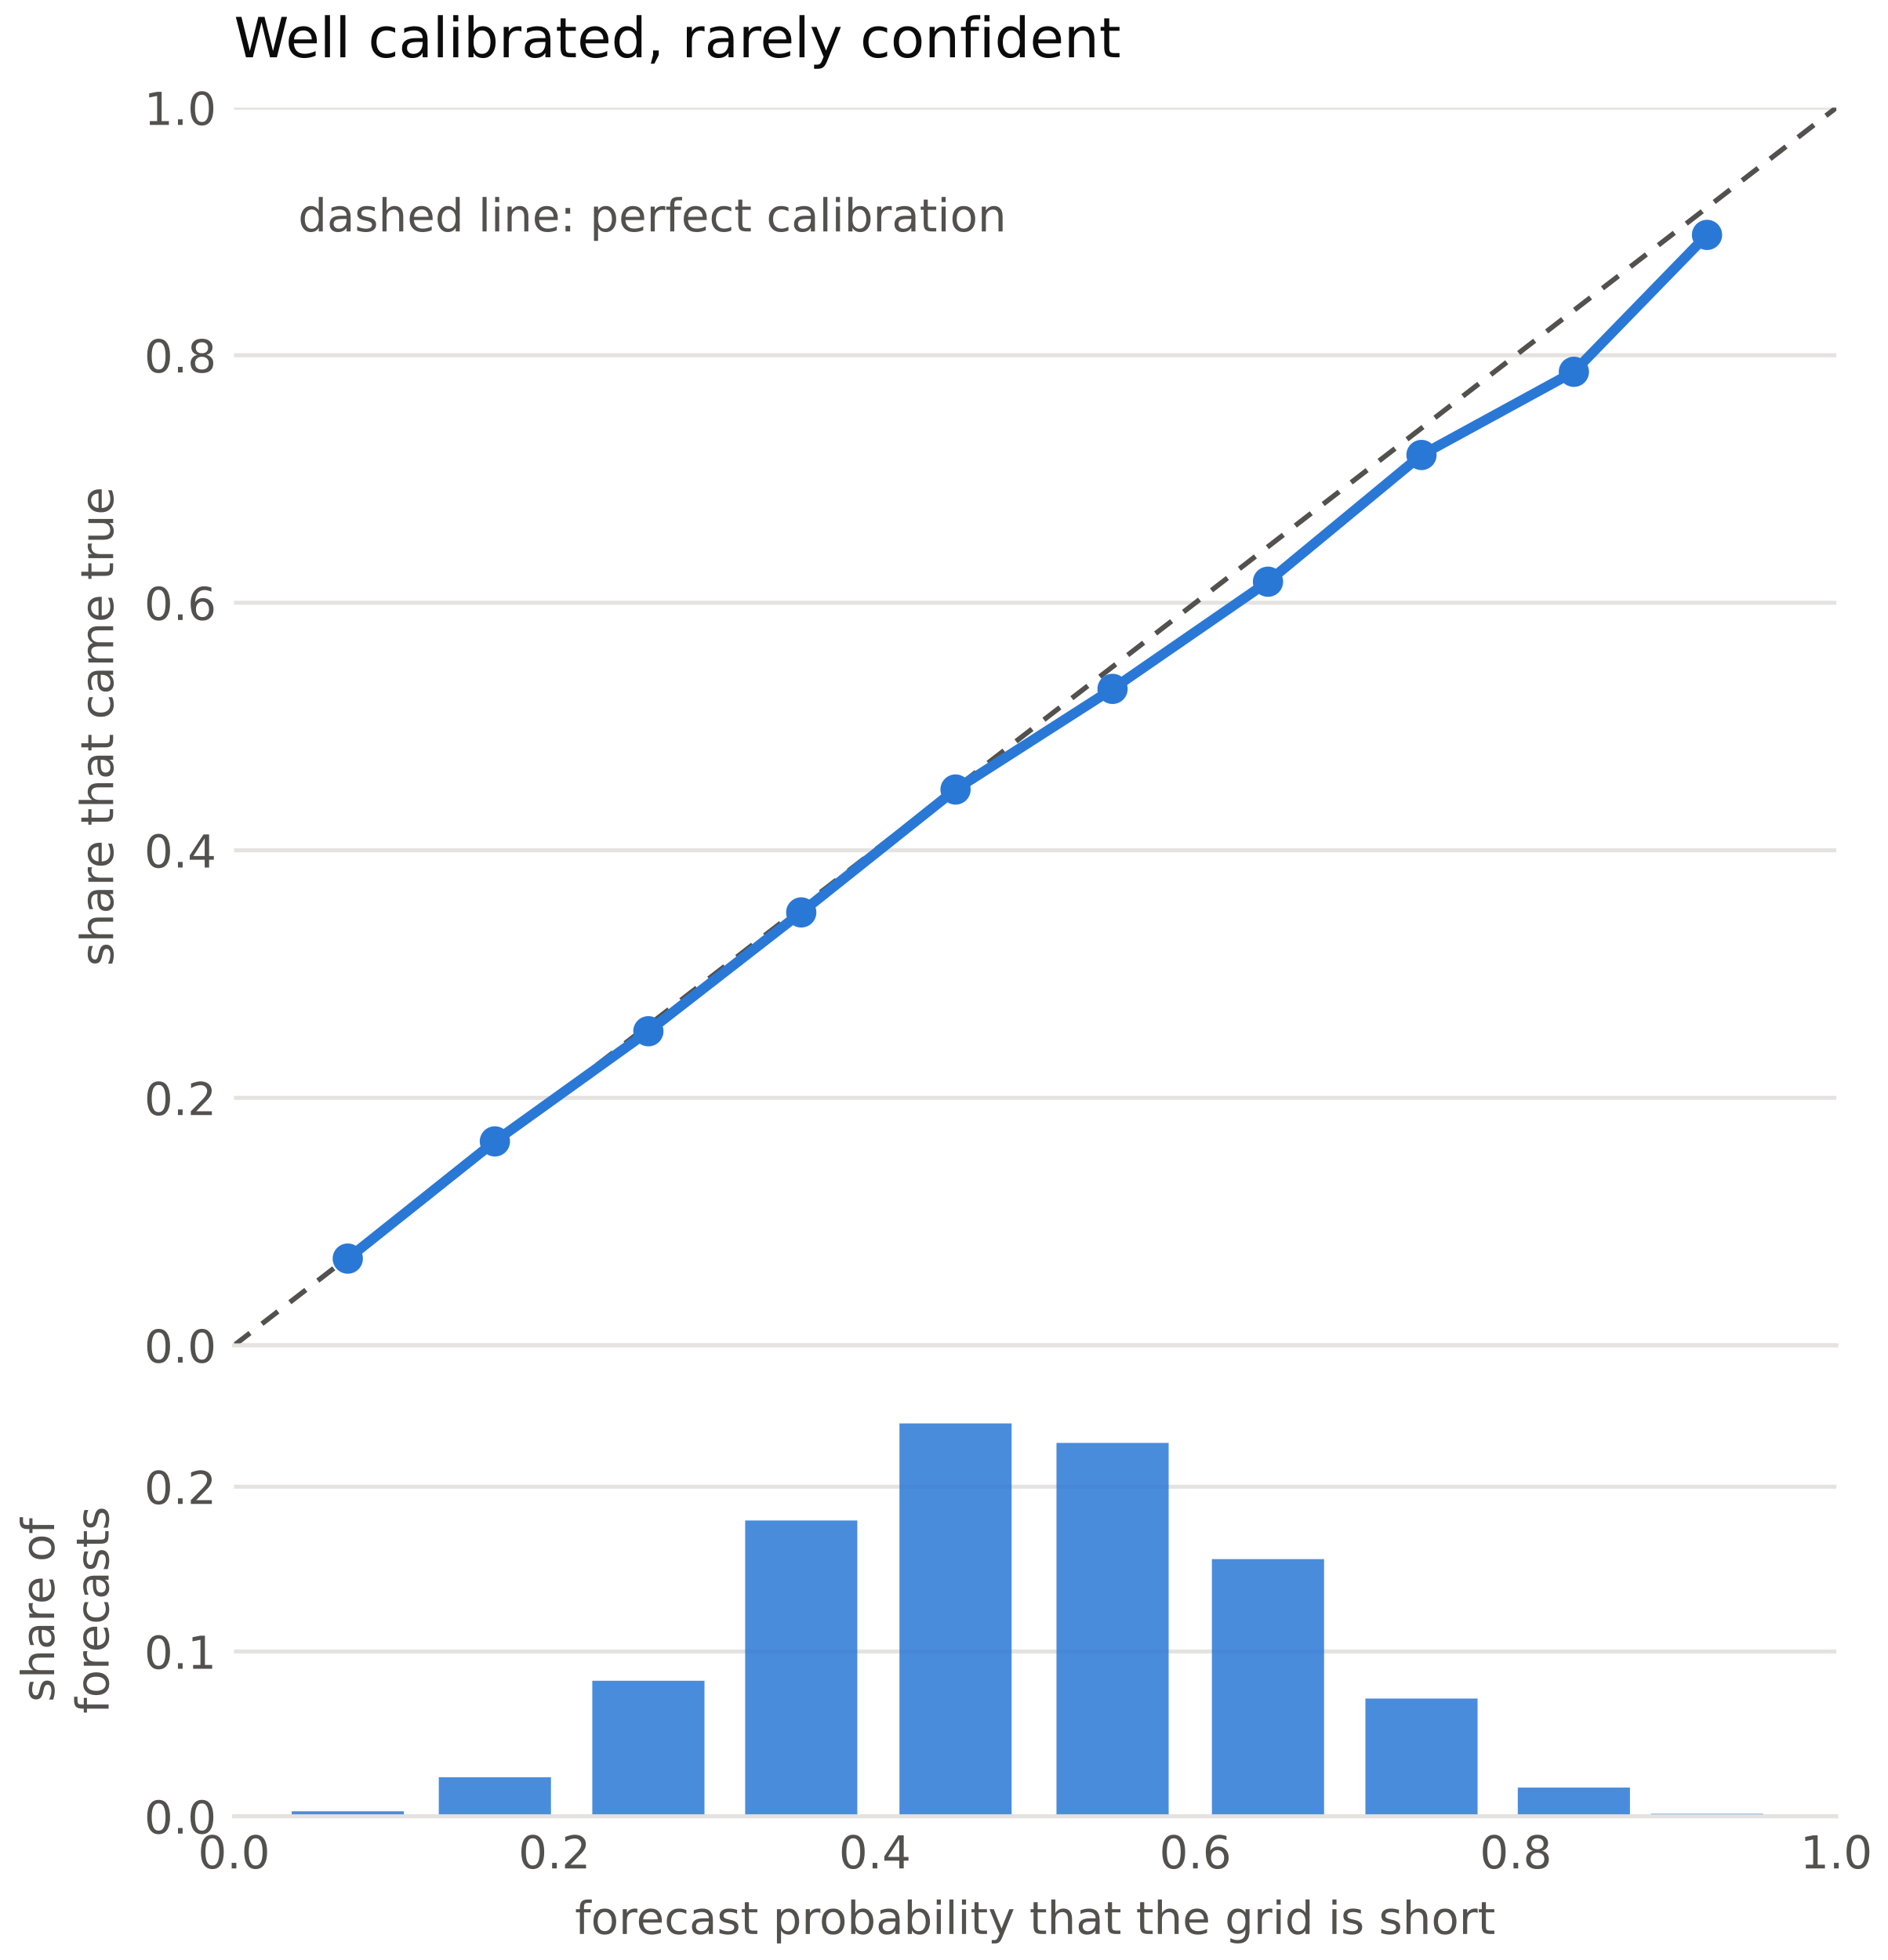
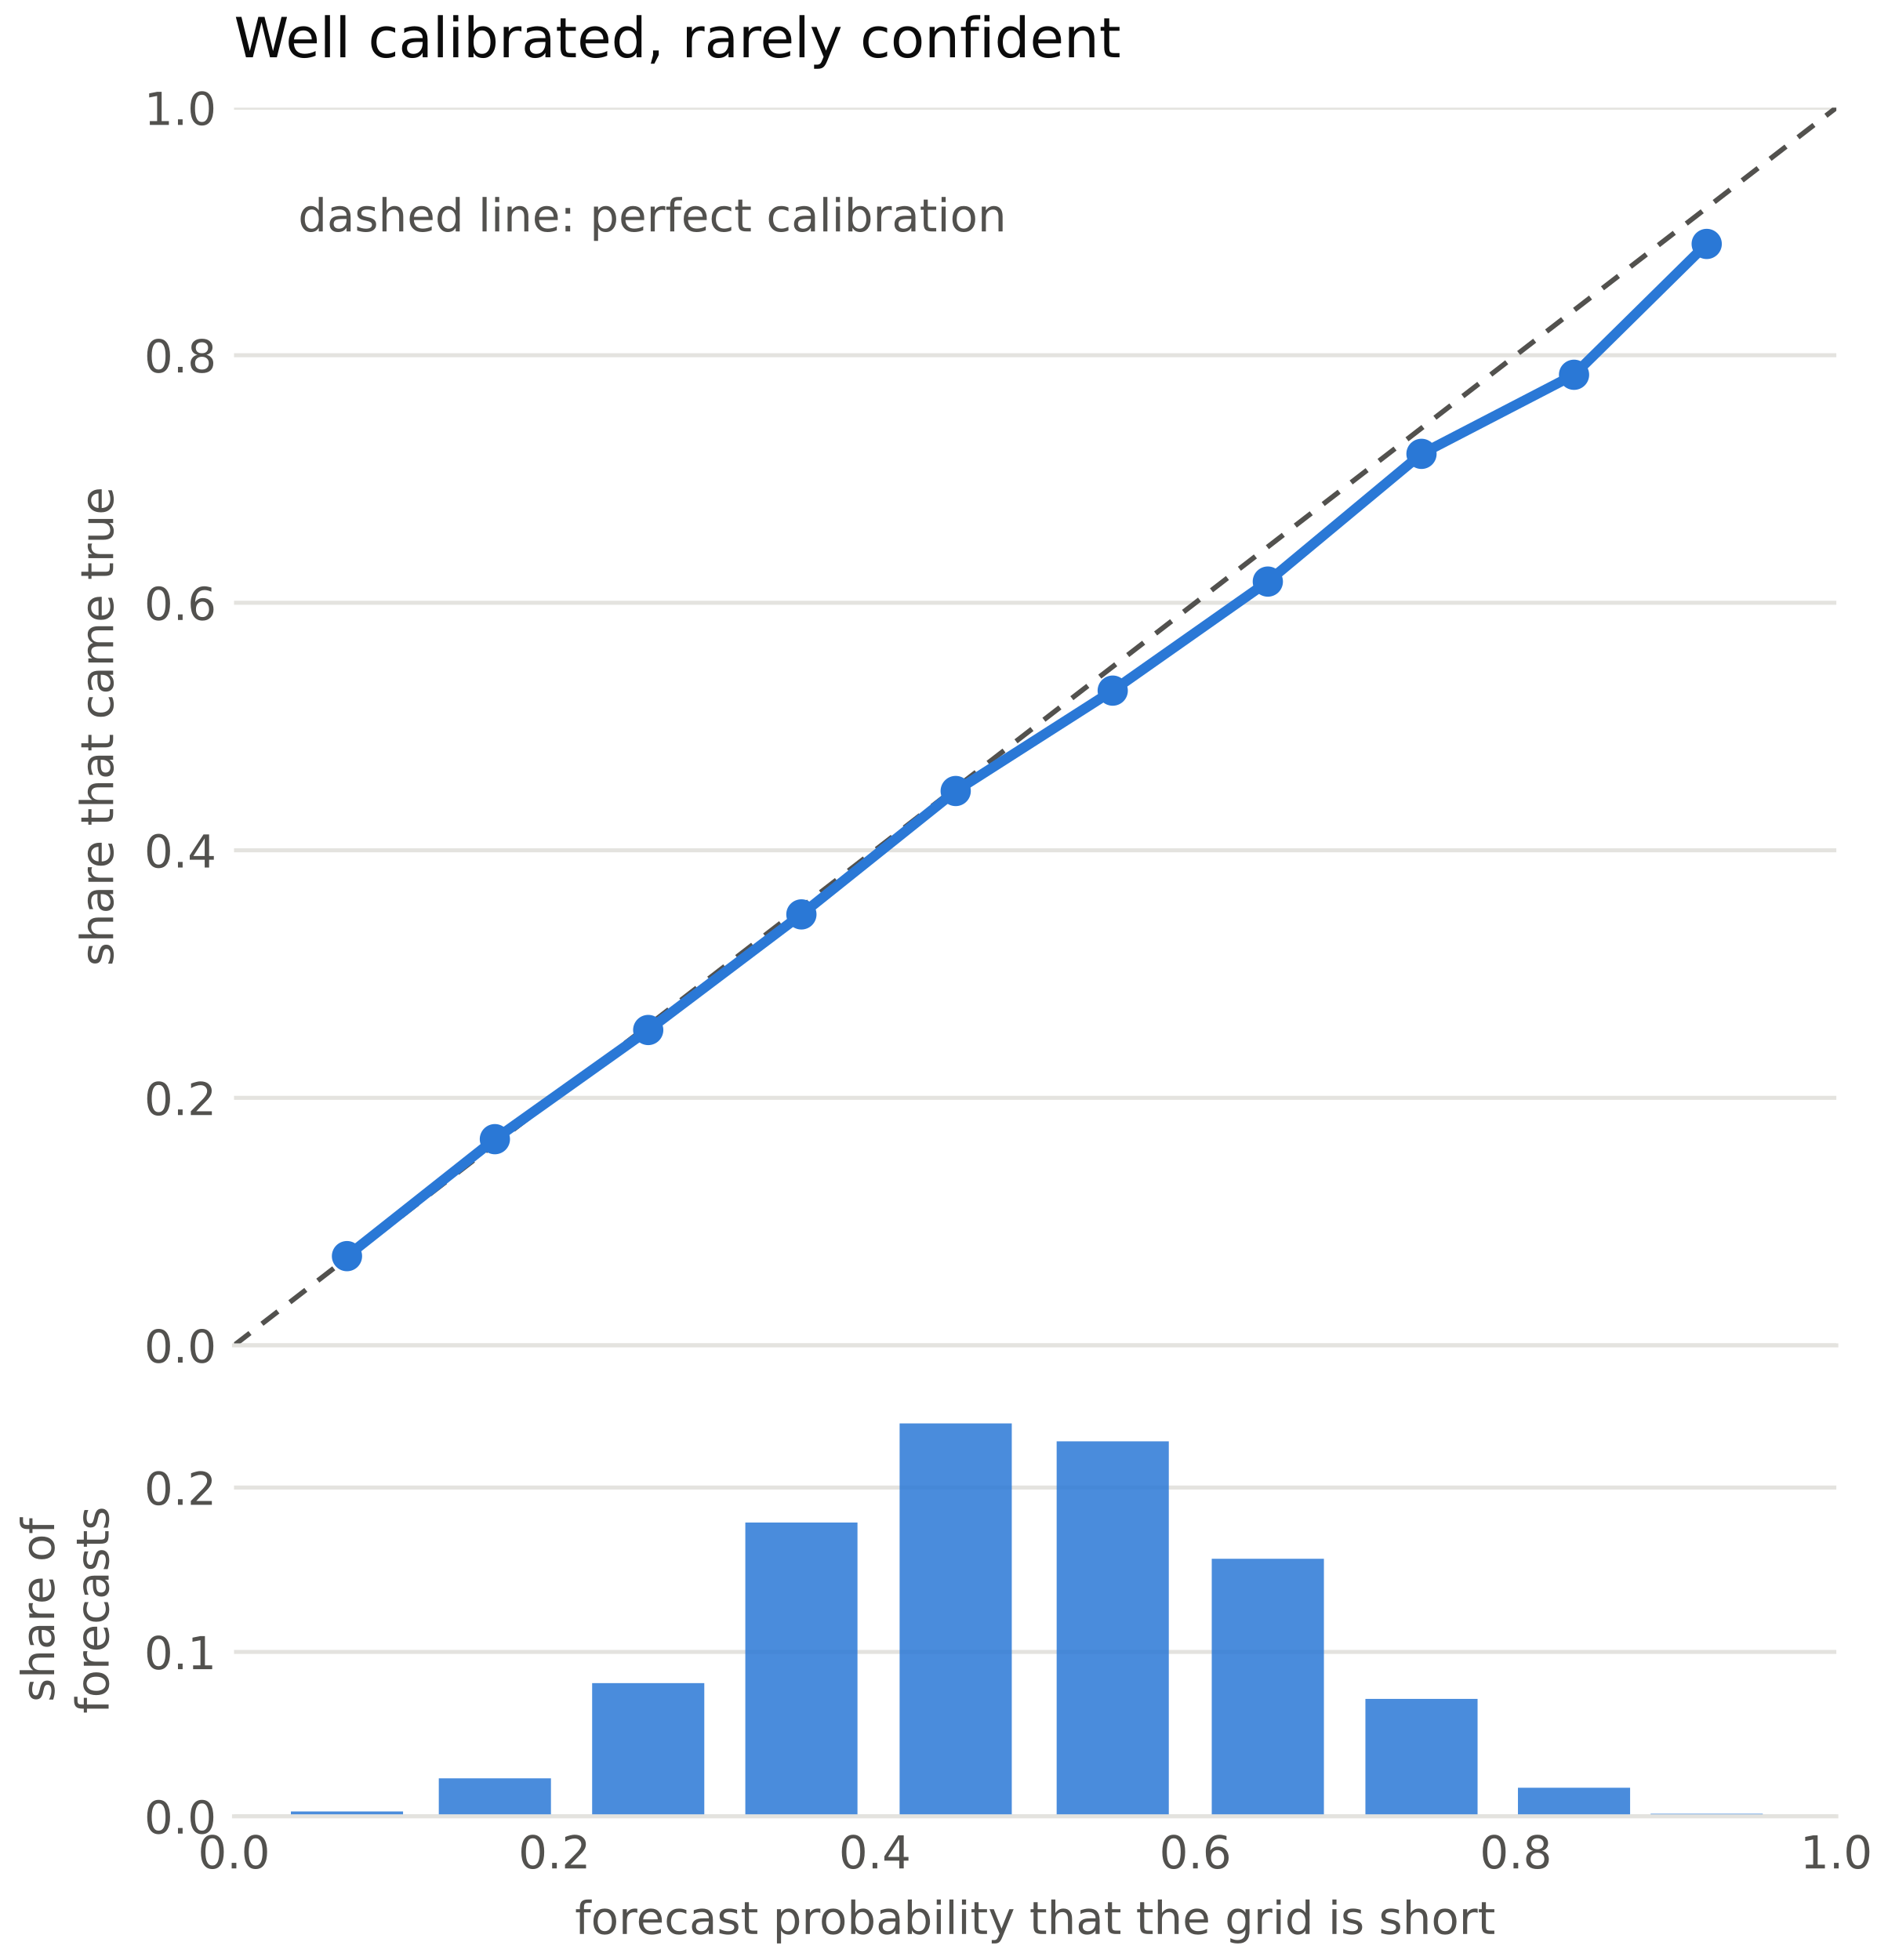
<svg xmlns="http://www.w3.org/2000/svg" xmlns:xlink="http://www.w3.org/1999/xlink" width="374.4pt" height="388.8pt" viewBox="0 0 374.4 388.8" version="1.1">
  <defs>
    <style type="text/css">*{stroke-linejoin: round; stroke-linecap: butt}</style>
  </defs>
  <g id="figure_1">
    <g id="patch_1">
      <path d="M 0 388.8  L 374.4 388.8  L 374.4 0  L 0 0  L 0 388.8  z " style="fill: none; opacity: 0" />
    </g>
    <g id="axes_1">
      <g id="patch_2">
        <path d="M 46.418 266.878  L 364.243 266.878  L 364.243 21.359  L 46.418 21.359  L 46.418 266.878  z " style="fill: none; opacity: 0" />
      </g>
      <g id="matplotlib.axis_1">
        <g id="xtick_1">
          <g id="line2d_1" />
        </g>
        <g id="xtick_2">
          <g id="line2d_2" />
        </g>
        <g id="xtick_3">
          <g id="line2d_3" />
        </g>
        <g id="xtick_4">
          <g id="line2d_4" />
        </g>
        <g id="xtick_5">
          <g id="line2d_5" />
        </g>
        <g id="xtick_6">
          <g id="line2d_6" />
        </g>
      </g>
      <g id="matplotlib.axis_2">
        <g id="ytick_1">
          <g id="line2d_7">
-             <path d="M 46.418 266.878  L 364.243 266.878  " clip-path="url(#pdd9dc77c85)" style="fill: none; stroke: #e4e3df; stroke-width: 0.8; stroke-linecap: square" />
+             <path d="M 46.418 266.878  L 364.243 266.878  " clip-path="url(#p4e50e07f2b)" style="fill: none; stroke: #e4e3df; stroke-width: 0.8; stroke-linecap: square" />
          </g>
          <g id="line2d_8" />
          <g id="text_1">
            <text style="font-size: 9px; font-family: 'DejaVu Sans', sans-serif; text-anchor: end; fill: #52514e" x="42.918" y="270.297" transform="rotate(-0 42.91797 270.2967)">0.0</text>
          </g>
        </g>
        <g id="ytick_2">
          <g id="line2d_9">
-             <path d="M 46.418 217.774  L 364.243 217.774  " clip-path="url(#pdd9dc77c85)" style="fill: none; stroke: #e4e3df; stroke-width: 0.8; stroke-linecap: square" />
+             <path d="M 46.418 217.774  L 364.243 217.774  " clip-path="url(#p4e50e07f2b)" style="fill: none; stroke: #e4e3df; stroke-width: 0.8; stroke-linecap: square" />
          </g>
          <g id="line2d_10" />
          <g id="text_2">
            <text style="font-size: 9px; font-family: 'DejaVu Sans', sans-serif; text-anchor: end; fill: #52514e" x="42.918" y="221.193" transform="rotate(-0 42.91797 221.1929)">0.2</text>
          </g>
        </g>
        <g id="ytick_3">
          <g id="line2d_11">
-             <path d="M 46.418 168.67  L 364.243 168.67  " clip-path="url(#pdd9dc77c85)" style="fill: none; stroke: #e4e3df; stroke-width: 0.8; stroke-linecap: square" />
+             <path d="M 46.418 168.67  L 364.243 168.67  " clip-path="url(#p4e50e07f2b)" style="fill: none; stroke: #e4e3df; stroke-width: 0.8; stroke-linecap: square" />
          </g>
          <g id="line2d_12" />
          <g id="text_3">
            <text style="font-size: 9px; font-family: 'DejaVu Sans', sans-serif; text-anchor: end; fill: #52514e" x="42.918" y="172.089" transform="rotate(-0 42.91797 172.089)">0.4</text>
          </g>
        </g>
        <g id="ytick_4">
          <g id="line2d_13">
-             <path d="M 46.418 119.566  L 364.243 119.566  " clip-path="url(#pdd9dc77c85)" style="fill: none; stroke: #e4e3df; stroke-width: 0.8; stroke-linecap: square" />
+             <path d="M 46.418 119.566  L 364.243 119.566  " clip-path="url(#p4e50e07f2b)" style="fill: none; stroke: #e4e3df; stroke-width: 0.8; stroke-linecap: square" />
          </g>
          <g id="line2d_14" />
          <g id="text_4">
            <text style="font-size: 9px; font-family: 'DejaVu Sans', sans-serif; text-anchor: end; fill: #52514e" x="42.918" y="122.985" transform="rotate(-0 42.91797 122.9852)">0.6</text>
          </g>
        </g>
        <g id="ytick_5">
          <g id="line2d_15">
-             <path d="M 46.418 70.462  L 364.243 70.462  " clip-path="url(#pdd9dc77c85)" style="fill: none; stroke: #e4e3df; stroke-width: 0.8; stroke-linecap: square" />
+             <path d="M 46.418 70.462  L 364.243 70.462  " clip-path="url(#p4e50e07f2b)" style="fill: none; stroke: #e4e3df; stroke-width: 0.8; stroke-linecap: square" />
          </g>
          <g id="line2d_16" />
          <g id="text_5">
            <text style="font-size: 9px; font-family: 'DejaVu Sans', sans-serif; text-anchor: end; fill: #52514e" x="42.918" y="73.881" transform="rotate(-0 42.91797 73.88132)">0.8</text>
          </g>
        </g>
        <g id="ytick_6">
          <g id="line2d_17">
-             <path d="M 46.418 21.359  L 364.243 21.359  " clip-path="url(#pdd9dc77c85)" style="fill: none; stroke: #e4e3df; stroke-width: 0.8; stroke-linecap: square" />
+             <path d="M 46.418 21.359  L 364.243 21.359  " clip-path="url(#p4e50e07f2b)" style="fill: none; stroke: #e4e3df; stroke-width: 0.8; stroke-linecap: square" />
          </g>
          <g id="line2d_18" />
          <g id="text_6">
            <text style="font-size: 9px; font-family: 'DejaVu Sans', sans-serif; text-anchor: end; fill: #52514e" x="42.918" y="24.777" transform="rotate(-0 42.91797 24.77747)">1.0</text>
          </g>
        </g>
        <g id="text_7">
          <text style="font-size: 9px; font-family: 'DejaVu Sans', sans-serif; text-anchor: middle; fill: #52514e" x="22.443" y="144.118" transform="rotate(-90 22.44305 144.1181)">share that came true</text>
        </g>
      </g>
      <g id="line2d_19">
-         <path d="M 46.418 266.878  L 364.243 21.359  " clip-path="url(#pdd9dc77c85)" style="fill: none; stroke-dasharray: 4,3; stroke-dashoffset: 0; stroke: #52514e" />
+         <path d="M 46.418 266.878  L 364.243 21.359  " clip-path="url(#p4e50e07f2b)" style="fill: none; stroke-dasharray: 4,3; stroke-dashoffset: 0; stroke: #52514e" />
      </g>
      <g id="line2d_20">
-         <path d="M 68.984 249.667  L 98.16 226.416  L 128.608 204.565  L 158.928 180.995  L 189.535 156.615  L 220.682 136.654  L 251.511 115.392  L 281.958 90.251  L 312.184 73.752  L 338.595 46.598  " clip-path="url(#pdd9dc77c85)" style="fill: none; stroke: #2a78d6; stroke-width: 2; stroke-linecap: square" />
+         <path d="M 68.825 249.176  L 98.16 225.974  L 128.576 204.319  L 158.96 181.388  L 189.567 156.91  L 220.713 136.998  L 251.479 115.368  L 281.958 90.03  L 312.215 74.342  L 338.531 48.39  " clip-path="url(#p4e50e07f2b)" style="fill: none; stroke: #2a78d6; stroke-width: 2; stroke-linecap: square" />
        <defs>
-           <path id="m19d8ef3bbb" d="M 0 2.5  C 0.663 2.5 1.299 2.237 1.768 1.768  C 2.237 1.299 2.5 0.663 2.5 0  C 2.5 -0.663 2.237 -1.299 1.768 -1.768  C 1.299 -2.237 0.663 -2.5 0 -2.5  C -0.663 -2.5 -1.299 -2.237 -1.768 -1.768  C -2.237 -1.299 -2.5 -0.663 -2.5 0  C -2.5 0.663 -2.237 1.299 -1.768 1.768  C -1.299 2.237 -0.663 2.5 0 2.5  z " style="stroke: #2a78d6" />
+           <path id="m05583312a1" d="M 0 2.5  C 0.663 2.5 1.299 2.237 1.768 1.768  C 2.237 1.299 2.5 0.663 2.5 0  C 2.5 -0.663 2.237 -1.299 1.768 -1.768  C 1.299 -2.237 0.663 -2.5 0 -2.5  C -0.663 -2.5 -1.299 -2.237 -1.768 -1.768  C -2.237 -1.299 -2.5 -0.663 -2.5 0  C -2.5 0.663 -2.237 1.299 -1.768 1.768  C -1.299 2.237 -0.663 2.5 0 2.5  z " style="stroke: #2a78d6" />
        </defs>
-         <g clip-path="url(#pdd9dc77c85)">
-           <use xlink:href="#m19d8ef3bbb" x="68.984" y="249.667" style="fill: #2a78d6; stroke: #2a78d6" />
-           <use xlink:href="#m19d8ef3bbb" x="98.16" y="226.416" style="fill: #2a78d6; stroke: #2a78d6" />
-           <use xlink:href="#m19d8ef3bbb" x="128.608" y="204.565" style="fill: #2a78d6; stroke: #2a78d6" />
-           <use xlink:href="#m19d8ef3bbb" x="158.928" y="180.995" style="fill: #2a78d6; stroke: #2a78d6" />
-           <use xlink:href="#m19d8ef3bbb" x="189.535" y="156.615" style="fill: #2a78d6; stroke: #2a78d6" />
-           <use xlink:href="#m19d8ef3bbb" x="220.682" y="136.654" style="fill: #2a78d6; stroke: #2a78d6" />
-           <use xlink:href="#m19d8ef3bbb" x="251.511" y="115.392" style="fill: #2a78d6; stroke: #2a78d6" />
-           <use xlink:href="#m19d8ef3bbb" x="281.958" y="90.251" style="fill: #2a78d6; stroke: #2a78d6" />
-           <use xlink:href="#m19d8ef3bbb" x="312.184" y="73.752" style="fill: #2a78d6; stroke: #2a78d6" />
-           <use xlink:href="#m19d8ef3bbb" x="338.595" y="46.598" style="fill: #2a78d6; stroke: #2a78d6" />
+         <g clip-path="url(#p4e50e07f2b)">
+           <use xlink:href="#m05583312a1" x="68.825" y="249.176" style="fill: #2a78d6; stroke: #2a78d6" />
+           <use xlink:href="#m05583312a1" x="98.16" y="225.974" style="fill: #2a78d6; stroke: #2a78d6" />
+           <use xlink:href="#m05583312a1" x="128.576" y="204.319" style="fill: #2a78d6; stroke: #2a78d6" />
+           <use xlink:href="#m05583312a1" x="158.96" y="181.388" style="fill: #2a78d6; stroke: #2a78d6" />
+           <use xlink:href="#m05583312a1" x="189.567" y="156.91" style="fill: #2a78d6; stroke: #2a78d6" />
+           <use xlink:href="#m05583312a1" x="220.713" y="136.998" style="fill: #2a78d6; stroke: #2a78d6" />
+           <use xlink:href="#m05583312a1" x="251.479" y="115.368" style="fill: #2a78d6; stroke: #2a78d6" />
+           <use xlink:href="#m05583312a1" x="281.958" y="90.03" style="fill: #2a78d6; stroke: #2a78d6" />
+           <use xlink:href="#m05583312a1" x="312.215" y="74.342" style="fill: #2a78d6; stroke: #2a78d6" />
+           <use xlink:href="#m05583312a1" x="338.531" y="48.39" style="fill: #2a78d6; stroke: #2a78d6" />
        </g>
      </g>
      <g id="patch_3">
        <path d="M 46.418 266.878  L 364.243 266.878  " style="fill: none; stroke: #e4e3df; stroke-width: 0.8; stroke-linejoin: miter; stroke-linecap: square" />
      </g>
      <g id="text_8">
        <text style="font-size: 9px; font-family: 'DejaVu Sans', sans-serif; text-anchor: start; fill: #52514e" x="59.131" y="45.91" transform="rotate(-0 59.13099 45.91045)">dashed line: perfect calibration</text>
      </g>
      <g id="text_9">
        <text style="font-size: 11px; font-family: 'DejaVu Sans', sans-serif; text-anchor: start; fill: #0b0b0b" x="46.418" y="11.359" transform="rotate(-0 46.41797 11.35852)">Well calibrated, rarely confident</text>
      </g>
    </g>
    <g id="axes_2">
      <g id="patch_4">
        <path d="M 46.418 360.299  L 364.243 360.299  L 364.243 278.459  L 46.418 278.459  L 46.418 360.299  z " style="fill: none; opacity: 0" />
      </g>
      <g id="matplotlib.axis_3">
        <g id="xtick_7">
          <g id="line2d_21" />
          <g id="text_10">
            <text style="font-size: 9px; font-family: 'DejaVu Sans', sans-serif; text-anchor: middle; fill: #52514e" x="46.418" y="370.637" transform="rotate(-0 46.41797 370.6369)">0.0</text>
          </g>
        </g>
        <g id="xtick_8">
          <g id="line2d_22" />
          <g id="text_11">
            <text style="font-size: 9px; font-family: 'DejaVu Sans', sans-serif; text-anchor: middle; fill: #52514e" x="109.983" y="370.637" transform="rotate(-0 109.9831 370.6369)">0.2</text>
          </g>
        </g>
        <g id="xtick_9">
          <g id="line2d_23" />
          <g id="text_12">
            <text style="font-size: 9px; font-family: 'DejaVu Sans', sans-serif; text-anchor: middle; fill: #52514e" x="173.548" y="370.637" transform="rotate(-0 173.5481 370.6369)">0.4</text>
          </g>
        </g>
        <g id="xtick_10">
          <g id="line2d_24" />
          <g id="text_13">
            <text style="font-size: 9px; font-family: 'DejaVu Sans', sans-serif; text-anchor: middle; fill: #52514e" x="237.113" y="370.637" transform="rotate(-0 237.1132 370.6369)">0.6</text>
          </g>
        </g>
        <g id="xtick_11">
          <g id="line2d_25" />
          <g id="text_14">
            <text style="font-size: 9px; font-family: 'DejaVu Sans', sans-serif; text-anchor: middle; fill: #52514e" x="300.678" y="370.637" transform="rotate(-0 300.6783 370.6369)">0.8</text>
          </g>
        </g>
        <g id="xtick_12">
          <g id="line2d_26" />
          <g id="text_15">
            <text style="font-size: 9px; font-family: 'DejaVu Sans', sans-serif; text-anchor: middle; fill: #52514e" x="364.243" y="370.637" transform="rotate(-0 364.2434 370.6369)">1.0</text>
          </g>
        </g>
        <g id="text_16">
          <text style="font-size: 9px; font-family: 'DejaVu Sans', sans-serif; text-anchor: middle; fill: #52514e" x="205.331" y="383.638" transform="rotate(-0 205.3307 383.6377)">forecast probability that the grid is short</text>
        </g>
      </g>
      <g id="matplotlib.axis_4">
        <g id="ytick_7">
          <g id="line2d_27">
-             <path d="M 46.418 360.299  L 364.243 360.299  " clip-path="url(#p34d8719dea)" style="fill: none; stroke: #e4e3df; stroke-width: 0.8; stroke-linecap: square" />
+             <path d="M 46.418 360.299  L 364.243 360.299  " clip-path="url(#p3bd2877517)" style="fill: none; stroke: #e4e3df; stroke-width: 0.8; stroke-linecap: square" />
          </g>
          <g id="line2d_28" />
          <g id="text_17">
            <text style="font-size: 9px; font-family: 'DejaVu Sans', sans-serif; text-anchor: end; fill: #52514e" x="42.918" y="363.718" transform="rotate(-0 42.91797 363.718)">0.0</text>
          </g>
        </g>
        <g id="ytick_8">
          <g id="line2d_29">
-             <path d="M 46.418 327.606  L 364.243 327.606  " clip-path="url(#p34d8719dea)" style="fill: none; stroke: #e4e3df; stroke-width: 0.8; stroke-linecap: square" />
+             <path d="M 46.418 327.69  L 364.243 327.69  " clip-path="url(#p3bd2877517)" style="fill: none; stroke: #e4e3df; stroke-width: 0.8; stroke-linecap: square" />
          </g>
          <g id="line2d_30" />
          <g id="text_18">
-             <text style="font-size: 9px; font-family: 'DejaVu Sans', sans-serif; text-anchor: end; fill: #52514e" x="42.918" y="331.025" transform="rotate(-0 42.91797 331.0247)">0.1</text>
+             <text style="font-size: 9px; font-family: 'DejaVu Sans', sans-serif; text-anchor: end; fill: #52514e" x="42.918" y="331.109" transform="rotate(-0 42.91797 331.1086)">0.1</text>
          </g>
        </g>
        <g id="ytick_9">
          <g id="line2d_31">
-             <path d="M 46.418 294.912  L 364.243 294.912  " clip-path="url(#p34d8719dea)" style="fill: none; stroke: #e4e3df; stroke-width: 0.8; stroke-linecap: square" />
+             <path d="M 46.418 295.08  L 364.243 295.08  " clip-path="url(#p3bd2877517)" style="fill: none; stroke: #e4e3df; stroke-width: 0.8; stroke-linecap: square" />
          </g>
          <g id="line2d_32" />
          <g id="text_19">
-             <text style="font-size: 9px; font-family: 'DejaVu Sans', sans-serif; text-anchor: end; fill: #52514e" x="42.918" y="298.331" transform="rotate(-0 42.91797 298.3314)">0.2</text>
+             <text style="font-size: 9px; font-family: 'DejaVu Sans', sans-serif; text-anchor: end; fill: #52514e" x="42.918" y="298.499" transform="rotate(-0 42.91797 298.4992)">0.2</text>
          </g>
        </g>
        <g id="text_20">
          <text style="font-size: 9px; font-family: 'DejaVu Sans', sans-serif; fill: #52514e" transform="translate(10.73971 337.6204) rotate(-90)">share of</text>
          <text style="font-size: 9px; font-family: 'DejaVu Sans', sans-serif; fill: #52514e" transform="translate(21.54217 339.921) rotate(-90)">forecasts</text>
        </g>
      </g>
      <g id="patch_5">
-         <path d="M 57.86 360.299  L 80.107 360.299  L 80.107 359.301  L 57.86 359.301  z " clip-path="url(#p34d8719dea)" style="fill: #2a78d6; opacity: 0.85" />
+         <path d="M 57.701 360.299  L 79.949 360.299  L 79.949 359.332  L 57.701 359.332  z " clip-path="url(#p3bd2877517)" style="fill: #2a78d6; opacity: 0.85" />
      </g>
      <g id="patch_6">
-         <path d="M 87.036 360.299  L 109.284 360.299  L 109.284 352.545  L 87.036 352.545  z " clip-path="url(#p34d8719dea)" style="fill: #2a78d6; opacity: 0.85" />
+         <path d="M 87.036 360.299  L 109.284 360.299  L 109.284 352.761  L 87.036 352.761  z " clip-path="url(#p3bd2877517)" style="fill: #2a78d6; opacity: 0.85" />
      </g>
      <g id="patch_7">
-         <path d="M 117.484 360.299  L 139.732 360.299  L 139.732 333.406  L 117.484 333.406  z " clip-path="url(#p34d8719dea)" style="fill: #2a78d6; opacity: 0.85" />
+         <path d="M 117.452 360.299  L 139.7 360.299  L 139.7 333.875  L 117.452 333.875  z " clip-path="url(#p3bd2877517)" style="fill: #2a78d6; opacity: 0.85" />
      </g>
      <g id="patch_8">
-         <path d="M 147.804 360.299  L 170.052 360.299  L 170.052 301.612  L 147.804 301.612  z " clip-path="url(#p34d8719dea)" style="fill: #2a78d6; opacity: 0.85" />
+         <path d="M 147.836 360.299  L 170.084 360.299  L 170.084 302.023  L 147.836 302.023  z " clip-path="url(#p3bd2877517)" style="fill: #2a78d6; opacity: 0.85" />
      </g>
      <g id="patch_9">
-         <path d="M 178.411 360.299  L 200.659 360.299  L 200.659 282.356  L 178.411 282.356  z " clip-path="url(#p34d8719dea)" style="fill: #2a78d6; opacity: 0.85" />
+         <path d="M 178.443 360.299  L 200.69 360.299  L 200.69 282.356  L 178.443 282.356  z " clip-path="url(#p3bd2877517)" style="fill: #2a78d6; opacity: 0.85" />
      </g>
      <g id="patch_10">
-         <path d="M 209.558 360.299  L 231.806 360.299  L 231.806 286.226  L 209.558 286.226  z " clip-path="url(#p34d8719dea)" style="fill: #2a78d6; opacity: 0.85" />
+         <path d="M 209.59 360.299  L 231.837 360.299  L 231.837 285.914  L 209.59 285.914  z " clip-path="url(#p3bd2877517)" style="fill: #2a78d6; opacity: 0.85" />
      </g>
      <g id="patch_11">
-         <path d="M 240.387 360.299  L 262.635 360.299  L 262.635 309.278  L 240.387 309.278  z " clip-path="url(#p34d8719dea)" style="fill: #2a78d6; opacity: 0.85" />
+         <path d="M 240.355 360.299  L 262.603 360.299  L 262.603 309.209  L 240.355 309.209  z " clip-path="url(#p3bd2877517)" style="fill: #2a78d6; opacity: 0.85" />
      </g>
      <g id="patch_12">
-         <path d="M 270.834 360.299  L 293.082 360.299  L 293.082 336.935  L 270.834 336.935  z " clip-path="url(#p34d8719dea)" style="fill: #2a78d6; opacity: 0.85" />
+         <path d="M 270.834 360.299  L 293.082 360.299  L 293.082 337.005  L 270.834 337.005  z " clip-path="url(#p3bd2877517)" style="fill: #2a78d6; opacity: 0.85" />
      </g>
      <g id="patch_13">
-         <path d="M 301.06 360.299  L 323.307 360.299  L 323.307 354.597  L 301.06 354.597  z " clip-path="url(#p34d8719dea)" style="fill: #2a78d6; opacity: 0.85" />
+         <path d="M 301.091 360.299  L 323.339 360.299  L 323.339 354.63  L 301.091 354.63  z " clip-path="url(#p3bd2877517)" style="fill: #2a78d6; opacity: 0.85" />
      </g>
      <g id="patch_14">
-         <path d="M 327.471 360.299  L 349.719 360.299  L 349.719 359.8  L 327.471 359.8  z " clip-path="url(#p34d8719dea)" style="fill: #2a78d6; opacity: 0.85" />
+         <path d="M 327.407 360.299  L 349.655 360.299  L 349.655 359.792  L 327.407 359.792  z " clip-path="url(#p3bd2877517)" style="fill: #2a78d6; opacity: 0.85" />
      </g>
      <g id="patch_15">
        <path d="M 46.418 360.299  L 364.243 360.299  " style="fill: none; stroke: #e4e3df; stroke-width: 0.8; stroke-linejoin: miter; stroke-linecap: square" />
      </g>
    </g>
  </g>
  <defs>
-     <clipPath id="pdd9dc77c85">
+     <clipPath id="p4e50e07f2b">
      <rect x="46.418" y="21.359" width="317.825" height="245.519" />
    </clipPath>
-     <clipPath id="p34d8719dea">
+     <clipPath id="p3bd2877517">
      <rect x="46.418" y="278.459" width="317.825" height="81.84" />
    </clipPath>
  </defs>
</svg>
